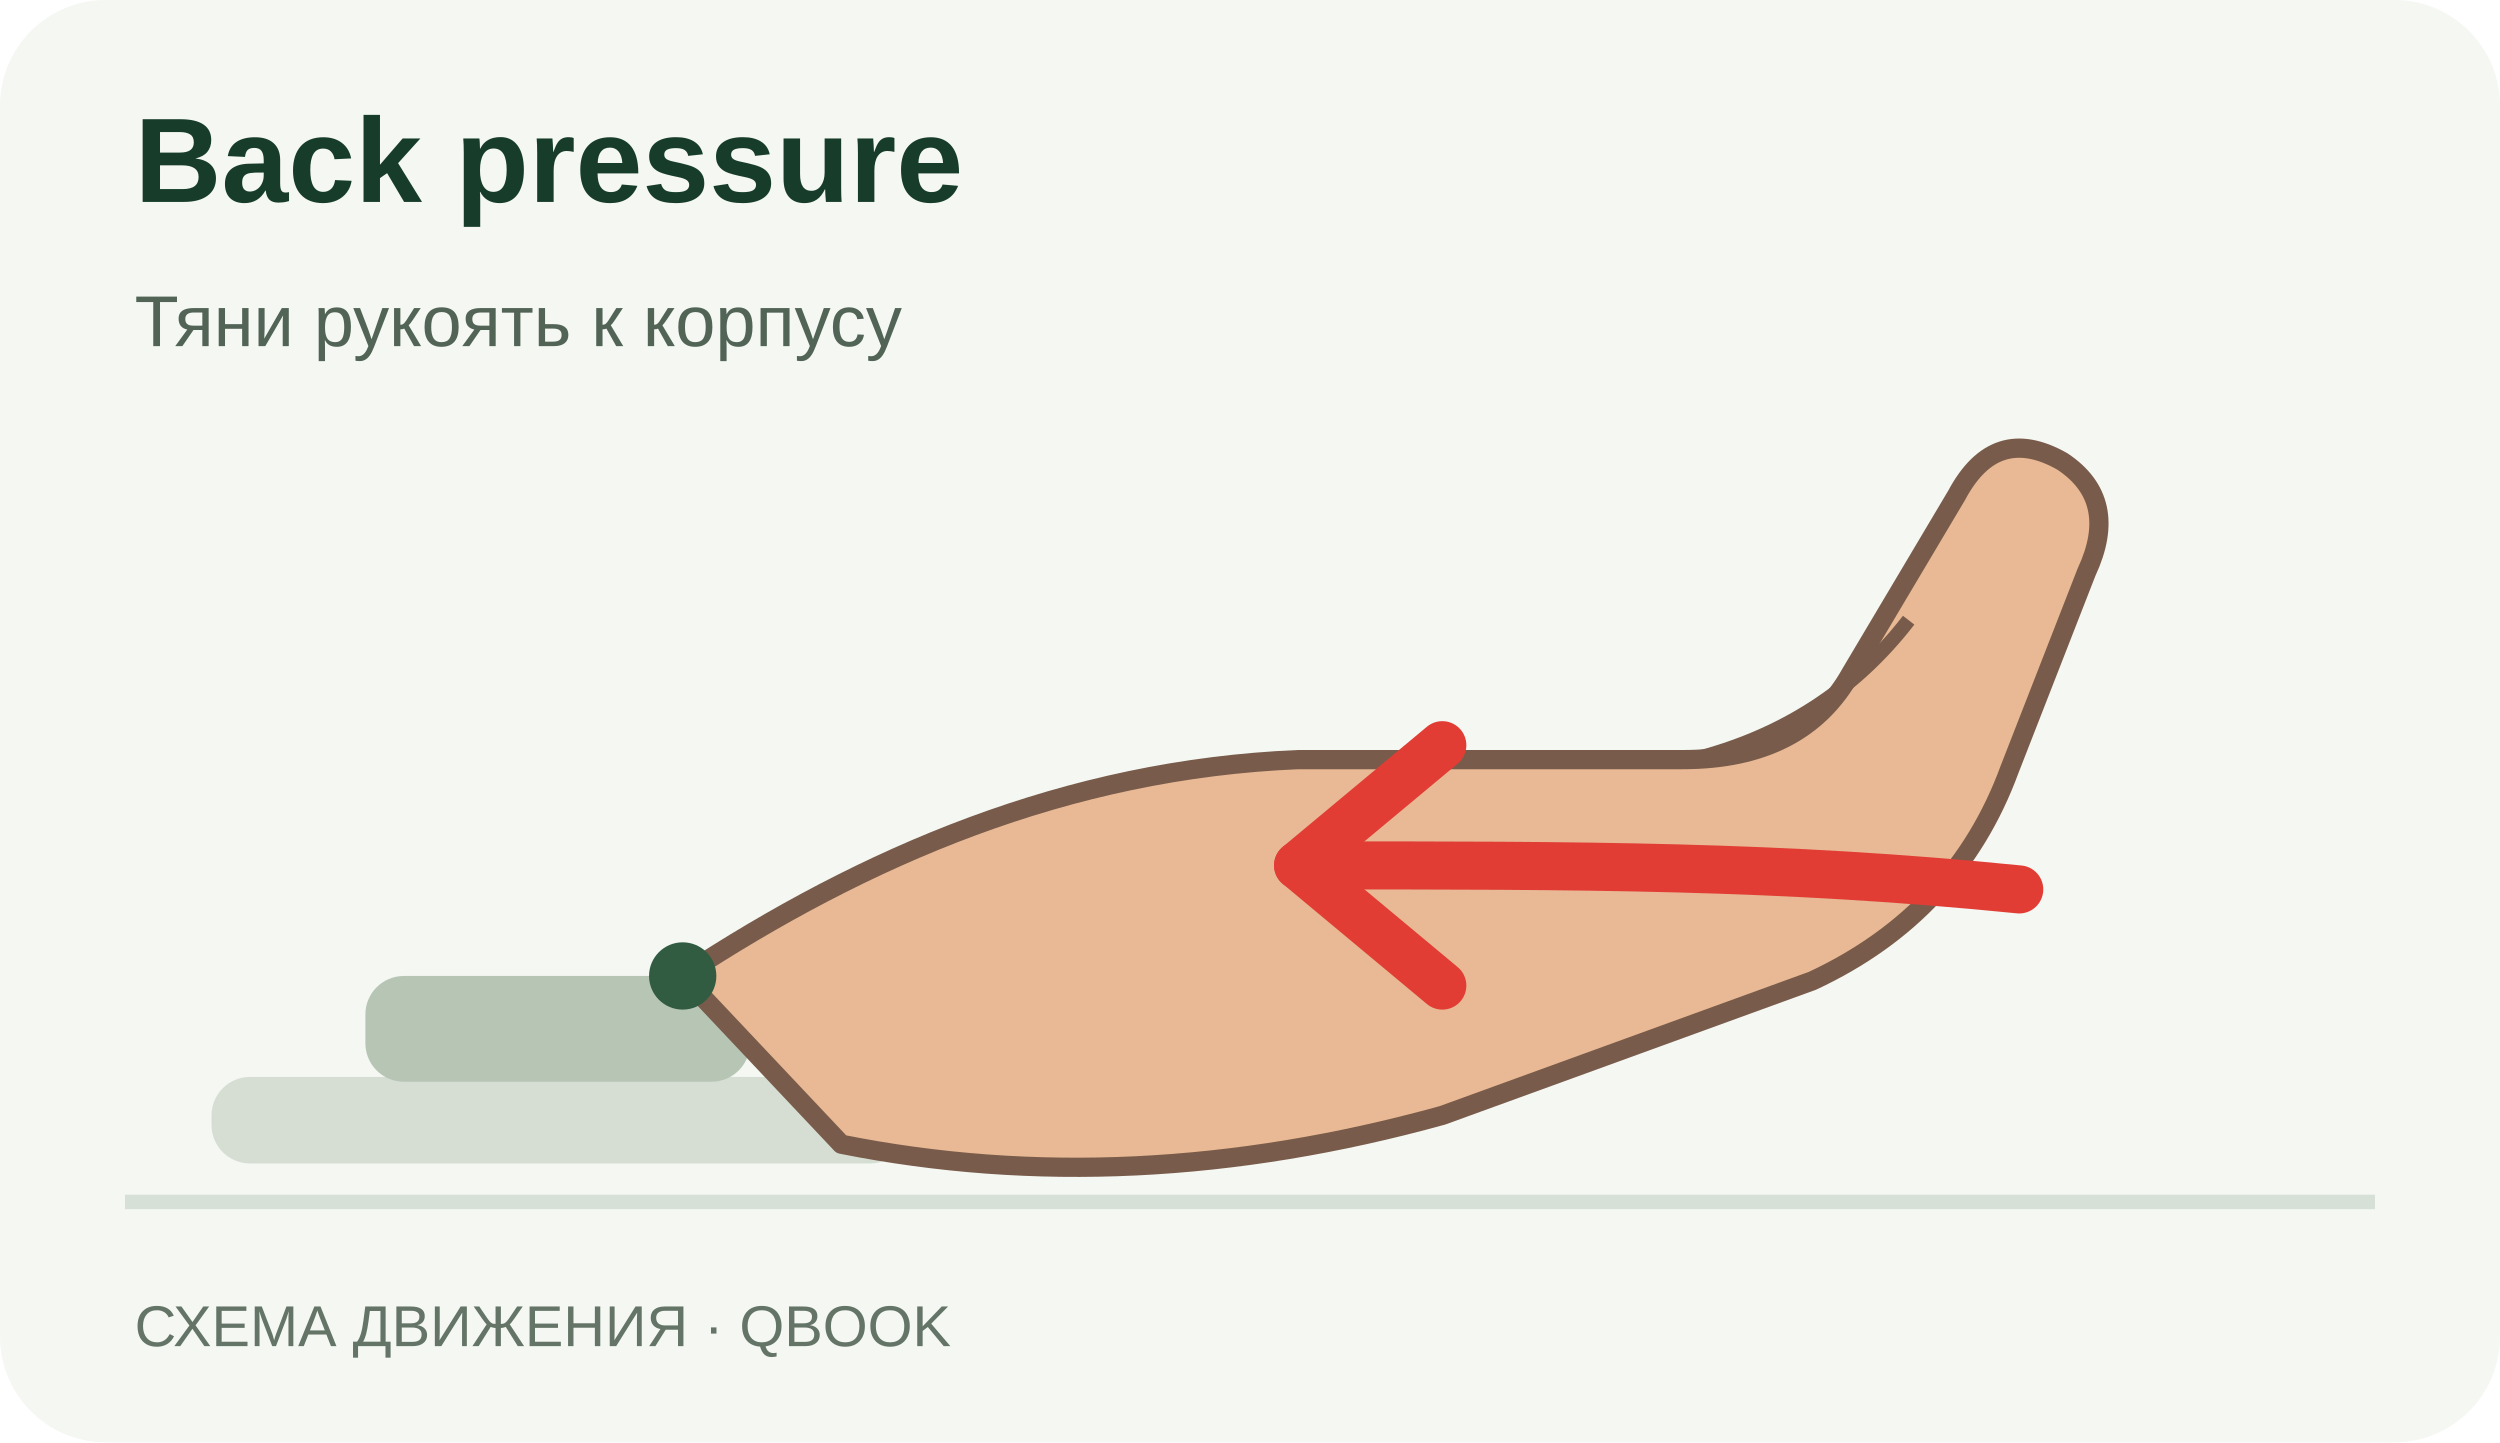
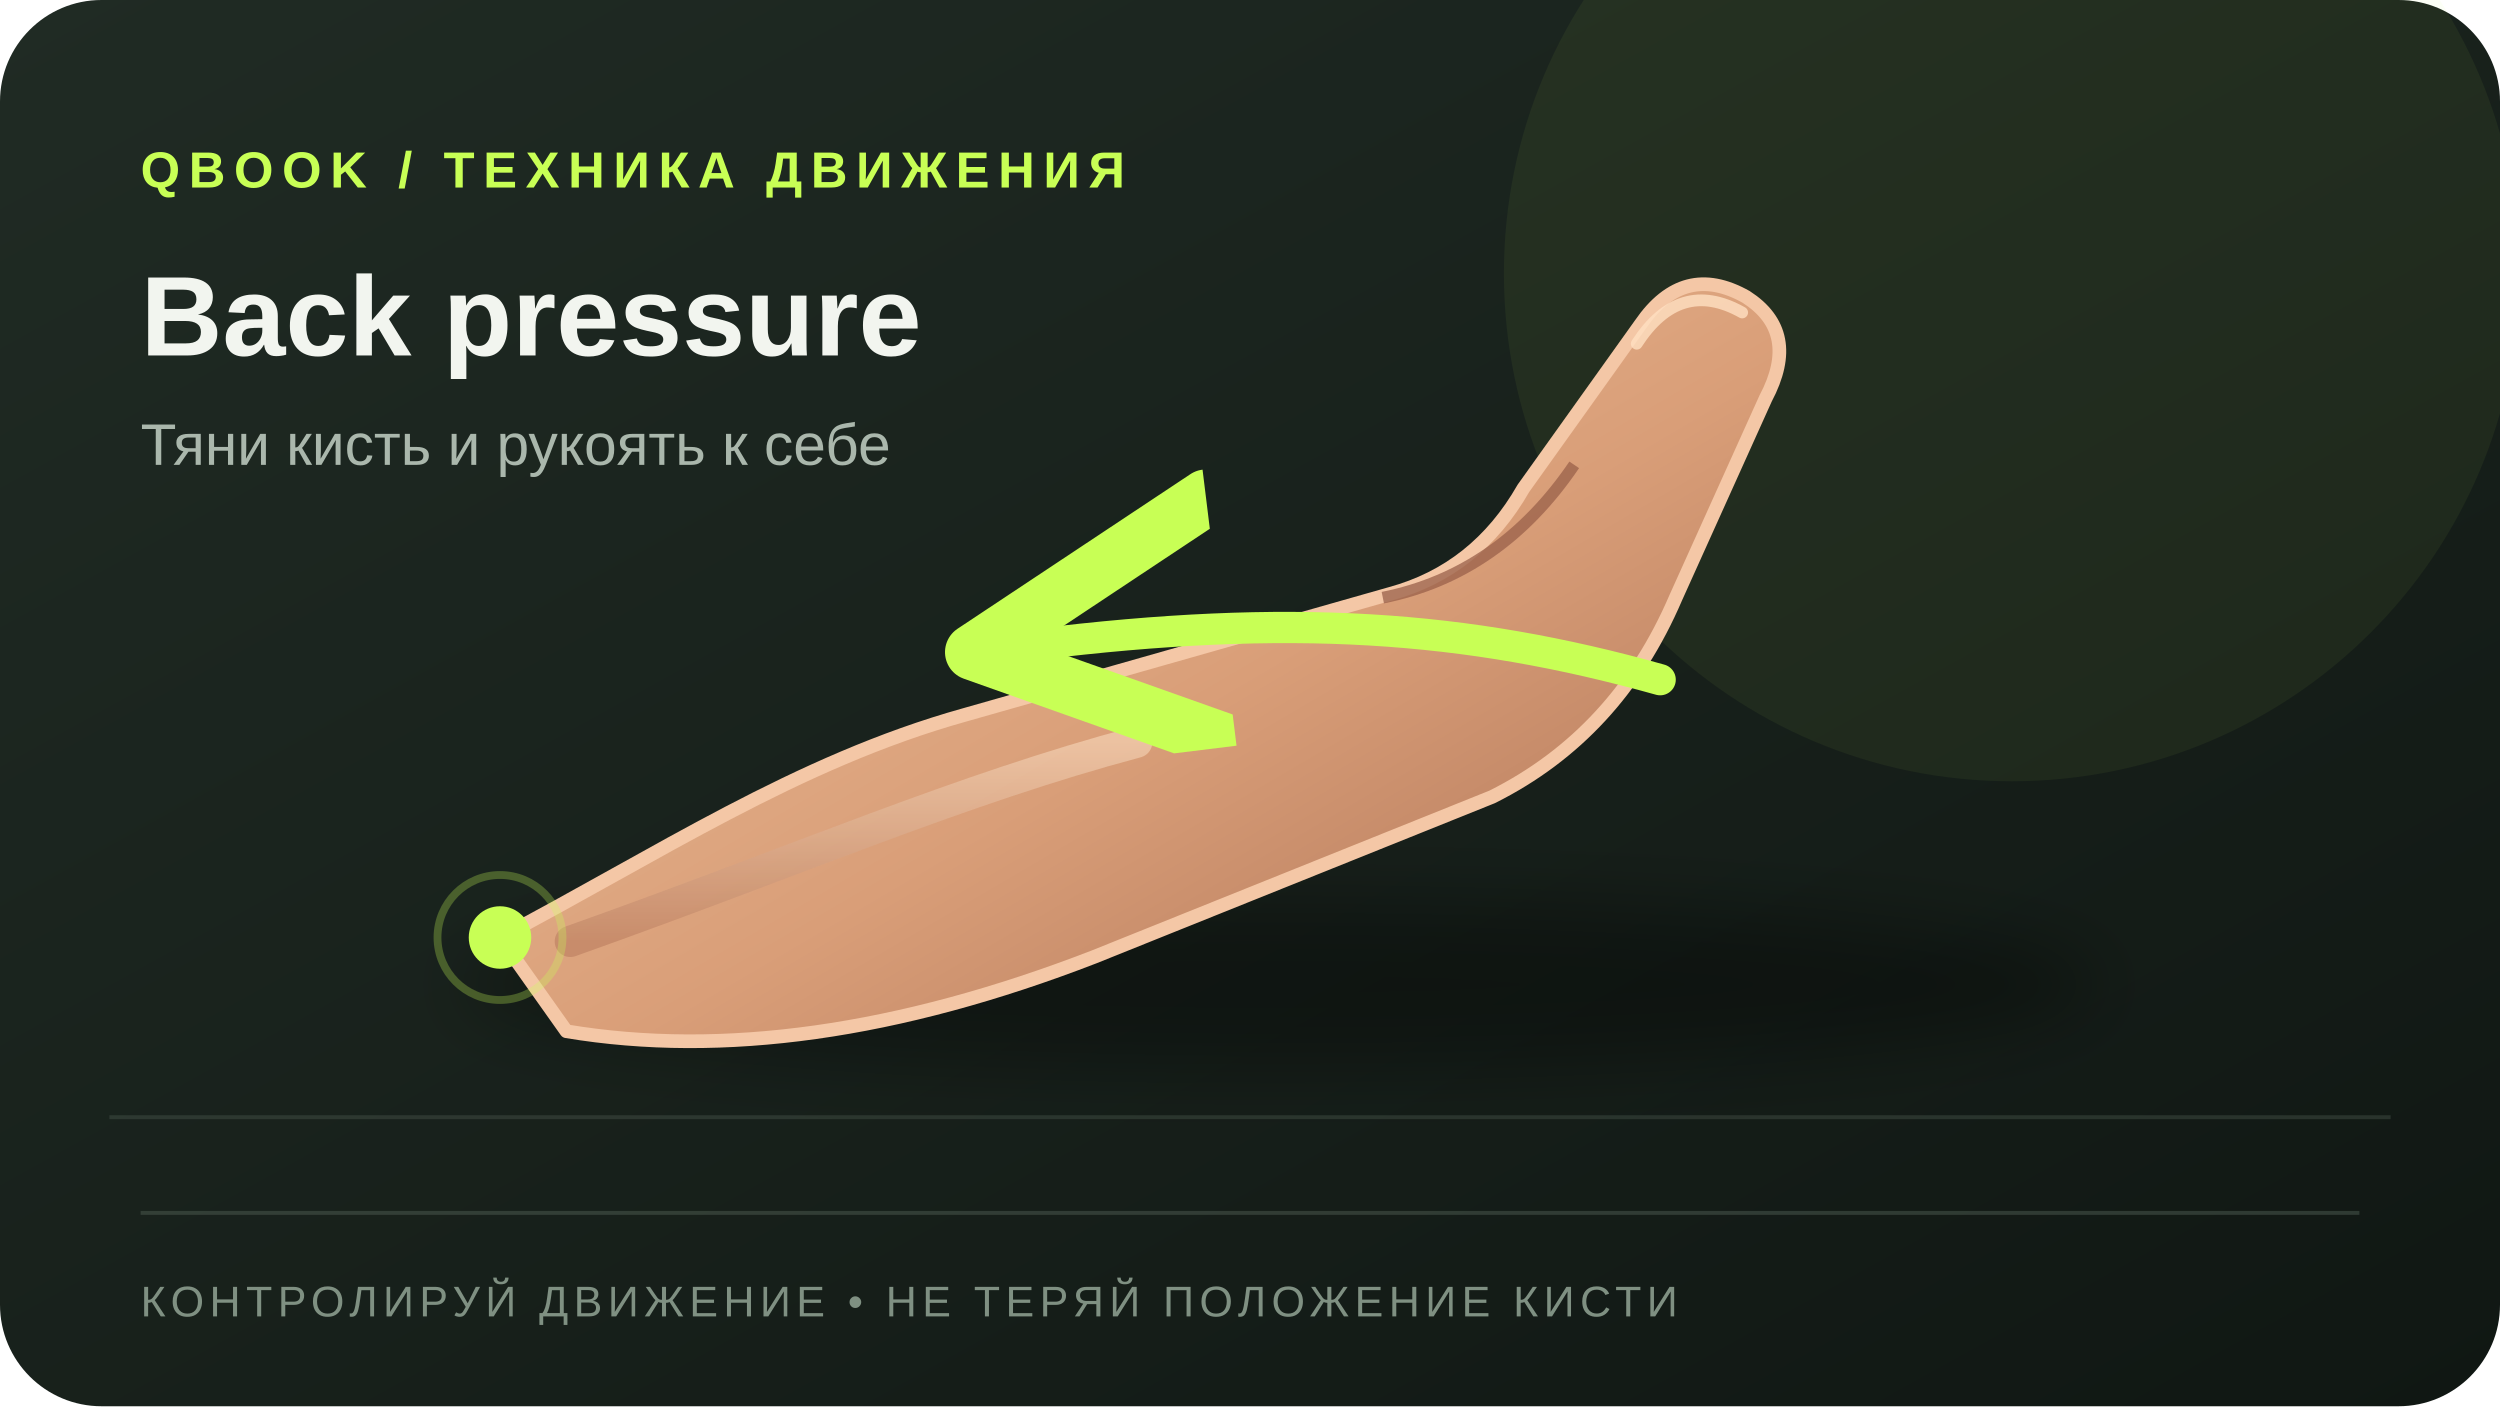
- <svg xmlns="http://www.w3.org/2000/svg" viewBox="0 0 520 300" role="img" aria-labelledby="t d">
-   <rect width="520" height="300" rx="22" fill="#f4f7f2" />
-   <path d="M26 250H494" stroke="#d7e0d6" stroke-width="3" />
-   <rect x="44" y="224" width="145" height="18" rx="8" fill="#d6ded4" />
-   <rect x="76" y="203" width="80" height="22" rx="8" fill="#b7c5b5" />
-   <path d="M142 203 C180 178 222 160 270 158 L350 158 Q375 158 385 140 L407 103 Q415 88 429 96 Q441 104 434 119 L418 160 Q407 190 377 204 L300 232 Q235 250 175 238Z" fill="#e8b994" stroke="#785b4a" stroke-width="4" stroke-linejoin="round" />
-   <path d="M352 158 Q380 151 397 129" fill="none" stroke="#785b4a" stroke-width="3" />
-   <path d="M420 185 C370 180 330 180 270 180" fill="none" stroke="#e13d35" stroke-width="10" stroke-linecap="round" />
-   <path d="M300 155 L270 180 L300 205" fill="none" stroke="#e13d35" stroke-width="10" stroke-linecap="round" stroke-linejoin="round" />
-   <circle cx="142" cy="203" r="7" fill="#315c42" />
-   <text x="28" y="42" font-family="Arial,sans-serif" font-size="25" font-weight="700" fill="#173d2a">Back pressure</text>
-   <text x="28" y="72" font-family="Arial,sans-serif" font-size="15" fill="#526456">Тяни рукоять к корпусу</text>
-   <text x="28" y="280" font-family="Arial,sans-serif" font-size="12" fill="#647568">СХЕМА ДВИЖЕНИЯ · QBOOK</text>
+ <svg xmlns="http://www.w3.org/2000/svg" viewBox="0 0 640 360" role="img" aria-labelledby="title desc">
+   <defs>
+     <linearGradient id="bg" x2="1" y2="1">
+       <stop stop-color="#202b24" />
+       <stop offset="1" stop-color="#101713" />
+     </linearGradient>
+     <linearGradient id="skin" x1="0" y1="0" x2="1" y2="1">
+       <stop stop-color="#f0c6a0" />
+       <stop offset=".55" stop-color="#d99e78" />
+       <stop offset="1" stop-color="#a96e53" />
+     </linearGradient>
+     <linearGradient id="edge" x2="0" y2="1">
+       <stop stop-color="#f6d5b7" />
+       <stop offset="1" stop-color="#bd8061" />
+     </linearGradient>
+     <filter id="shadow" x="-30%" y="-30%" width="160%" height="160%">
+       <feGaussianBlur stdDeviation="9" />
+     </filter>
+     <marker id="tip" markerWidth="9" markerHeight="9" refX="6" refY="4" orient="auto">
+       <path d="M0 0L8 4L0 8" fill="none" stroke="#c8ff55" stroke-width="1.8" stroke-linecap="round" stroke-linejoin="round" />
+     </marker>
+   </defs>
+   <rect width="640" height="360" rx="26" fill="url(#bg)" />
+   <circle cx="515" cy="70" r="130" fill="#c8ff55" opacity=".055" />
+   <path d="M28 286H612" stroke="#536157" opacity=".35" />
+   <text x="36" y="48" fill="#c8ff55" font-family="Arial,sans-serif" font-size="13" font-weight="700" letter-spacing="2.2">QBOOK  /  ТЕХНИКА ДВИЖЕНИЯ</text>
+   <text x="36" y="91" fill="#f2f5ef" font-family="Arial,sans-serif" font-size="29" font-weight="700">Back pressure</text>
+   <text x="36" y="119" fill="#aab7ac" font-family="Arial,sans-serif" font-size="15">Тяни кисть и рукоять к себе</text>
+   <ellipse cx="328" cy="252" rx="210" ry="22" fill="#000" opacity=".32" filter="url(#shadow)" />
+   <path d="M128 240 C168 219 204 195 247 183 L356 152 Q378 146 390 125 L420 83 Q431 67 447 76 Q461 85 452 102 L429 153 Q414 188 382 204 L280 245 Q205 274 145 264Z" fill="url(#skin)" stroke="#f4c7a6" stroke-width="3.5" stroke-linejoin="round" />
+   <path d="M146 241 C205 220 246 202 291 190" fill="none" stroke="url(#edge)" stroke-width="8" opacity=".65" stroke-linecap="round" />
+   <path d="M354 153 Q384 147 403 119" fill="none" stroke="#9a604a" stroke-width="3" opacity=".75" />
+   <path d="M419 88 Q430 71 446 80" fill="none" stroke="#ffe0c2" stroke-width="3" opacity=".8" stroke-linecap="round" />
+   <path d="M425 174 C375 160 330 157 265 165" fill="none" stroke="#c8ff55" stroke-width="8" stroke-linecap="round" stroke-linejoin="round" marker-end="url(#tip)" />
+   <circle cx="128" cy="240" r="8" fill="#c8ff55" />
+   <circle cx="128" cy="240" r="16" fill="none" stroke="#c8ff55" opacity=".28" stroke-width="2" />
+   <rect x="36" y="310" width="568" height="1" fill="#536157" opacity=".45" />
+   <text x="36" y="337" fill="#7f9082" font-family="Arial,sans-serif" font-size="11" letter-spacing="1.4">КОНТРОЛИРУЙ ДВИЖЕНИЕ • НЕ ТЕРЯЙ ПОЛОЖЕНИЕ КИСТИ</text>
</svg>
